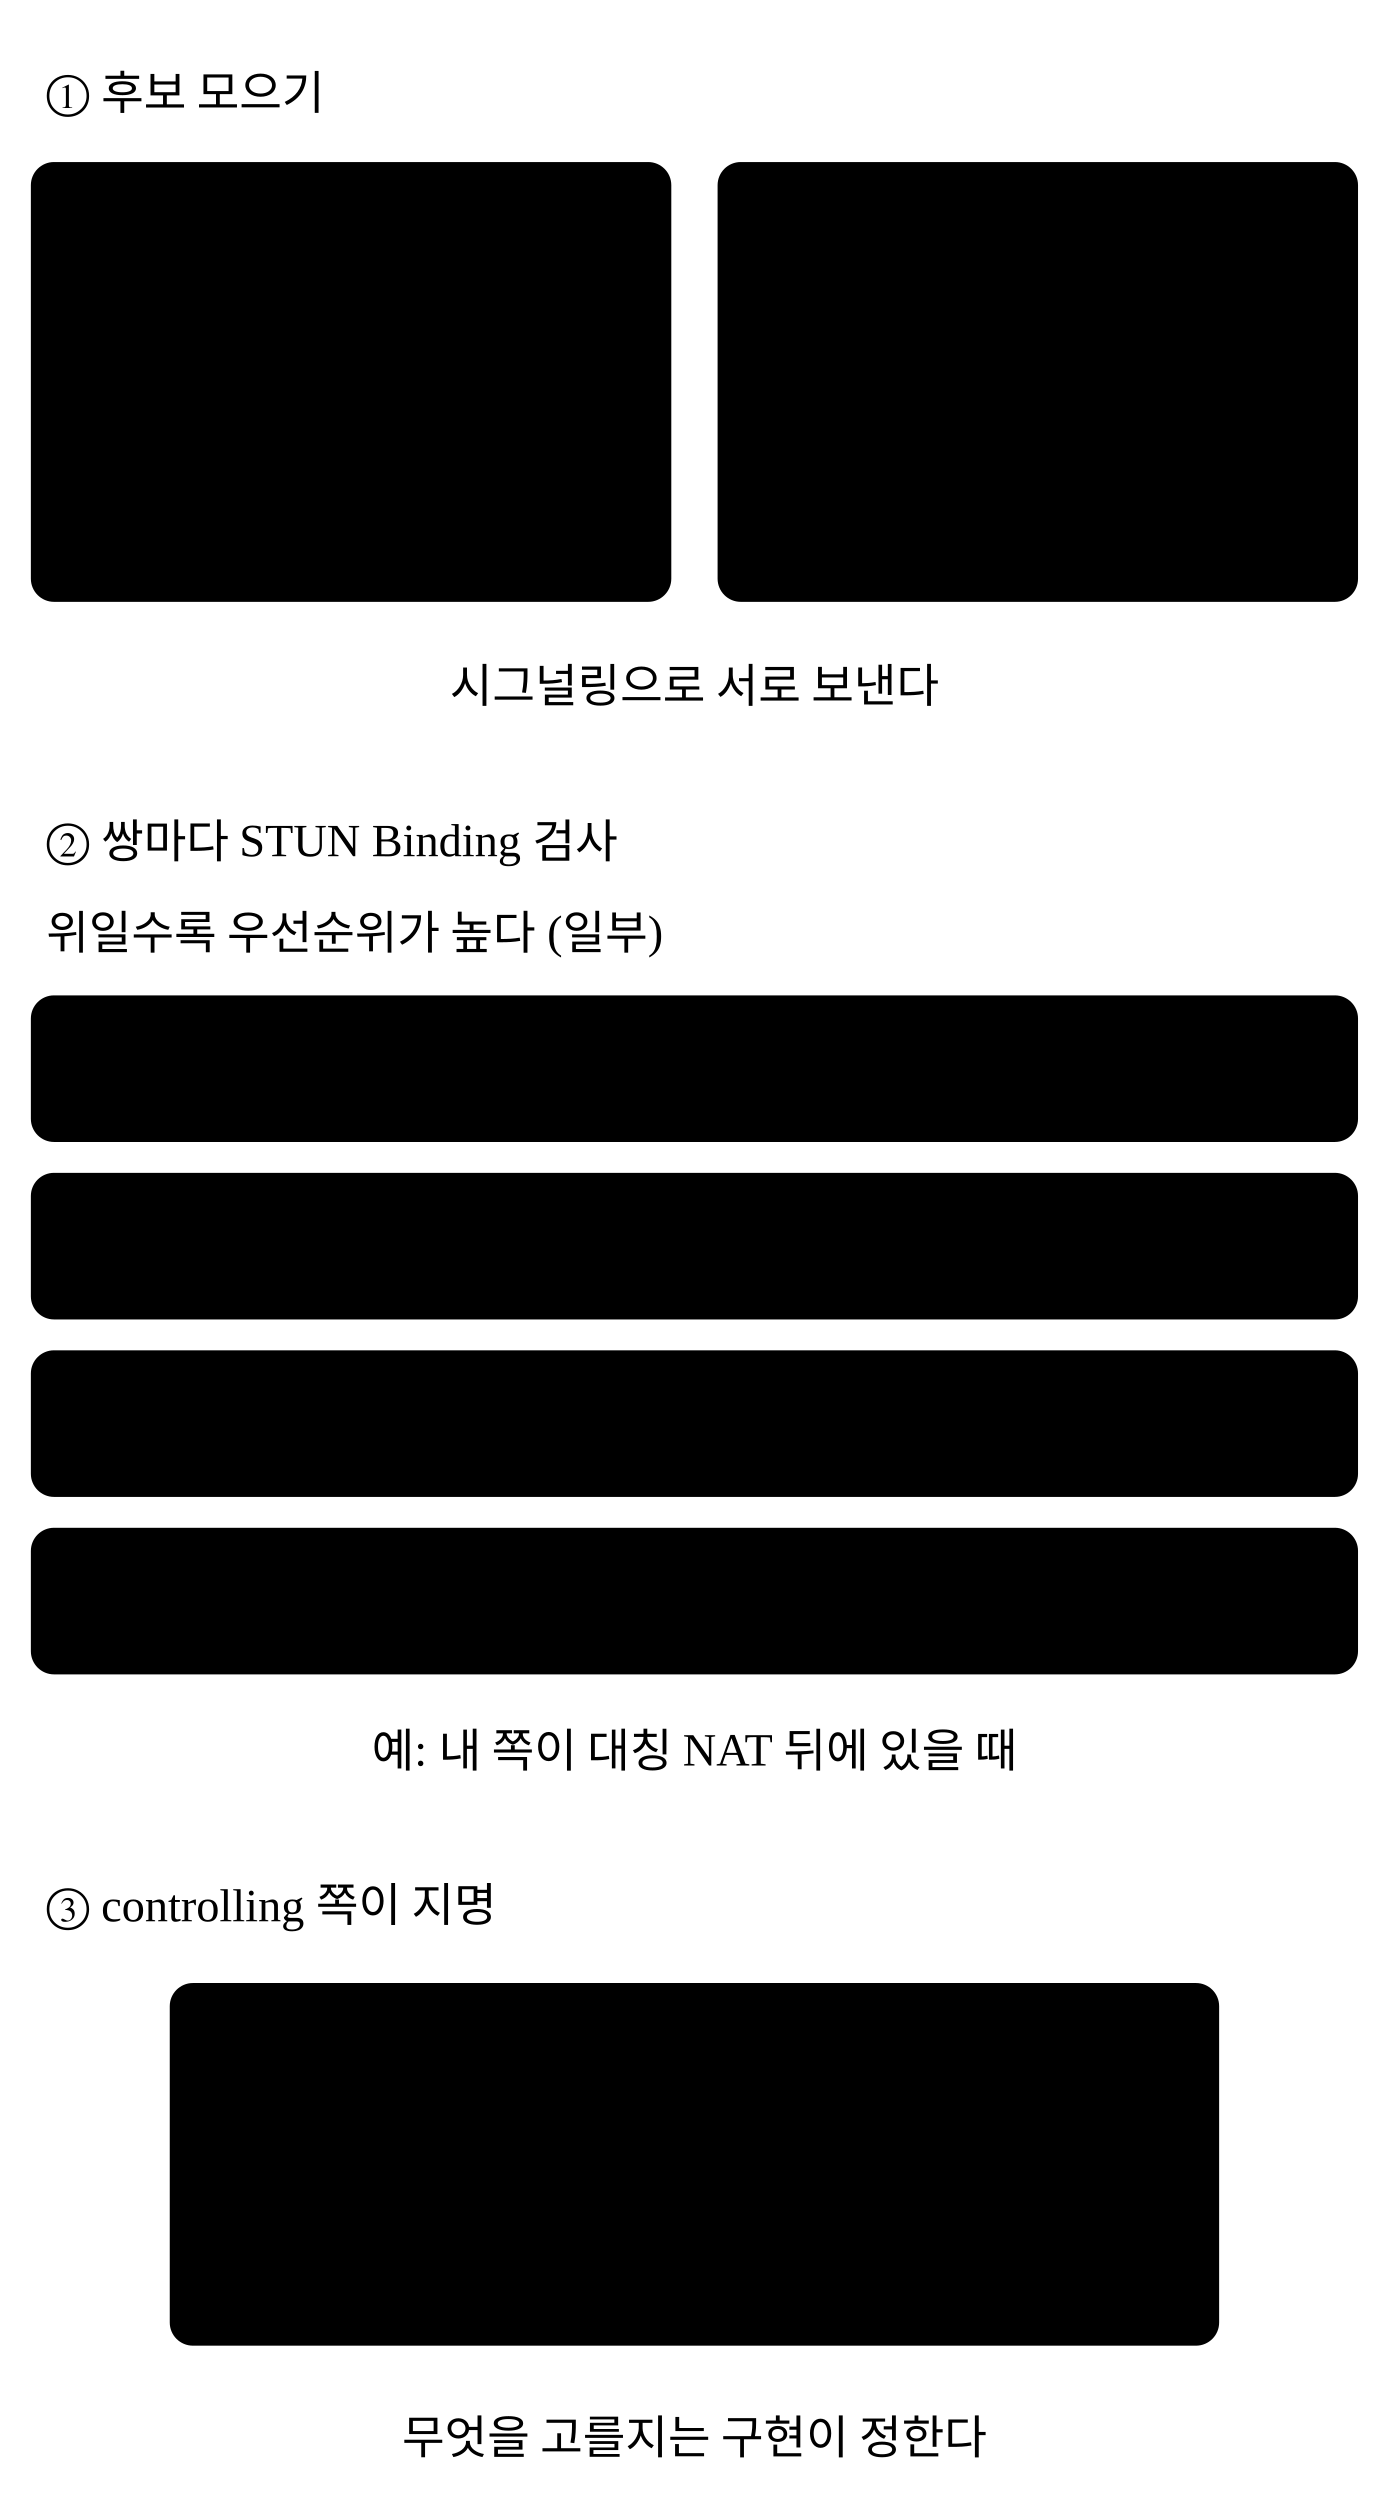
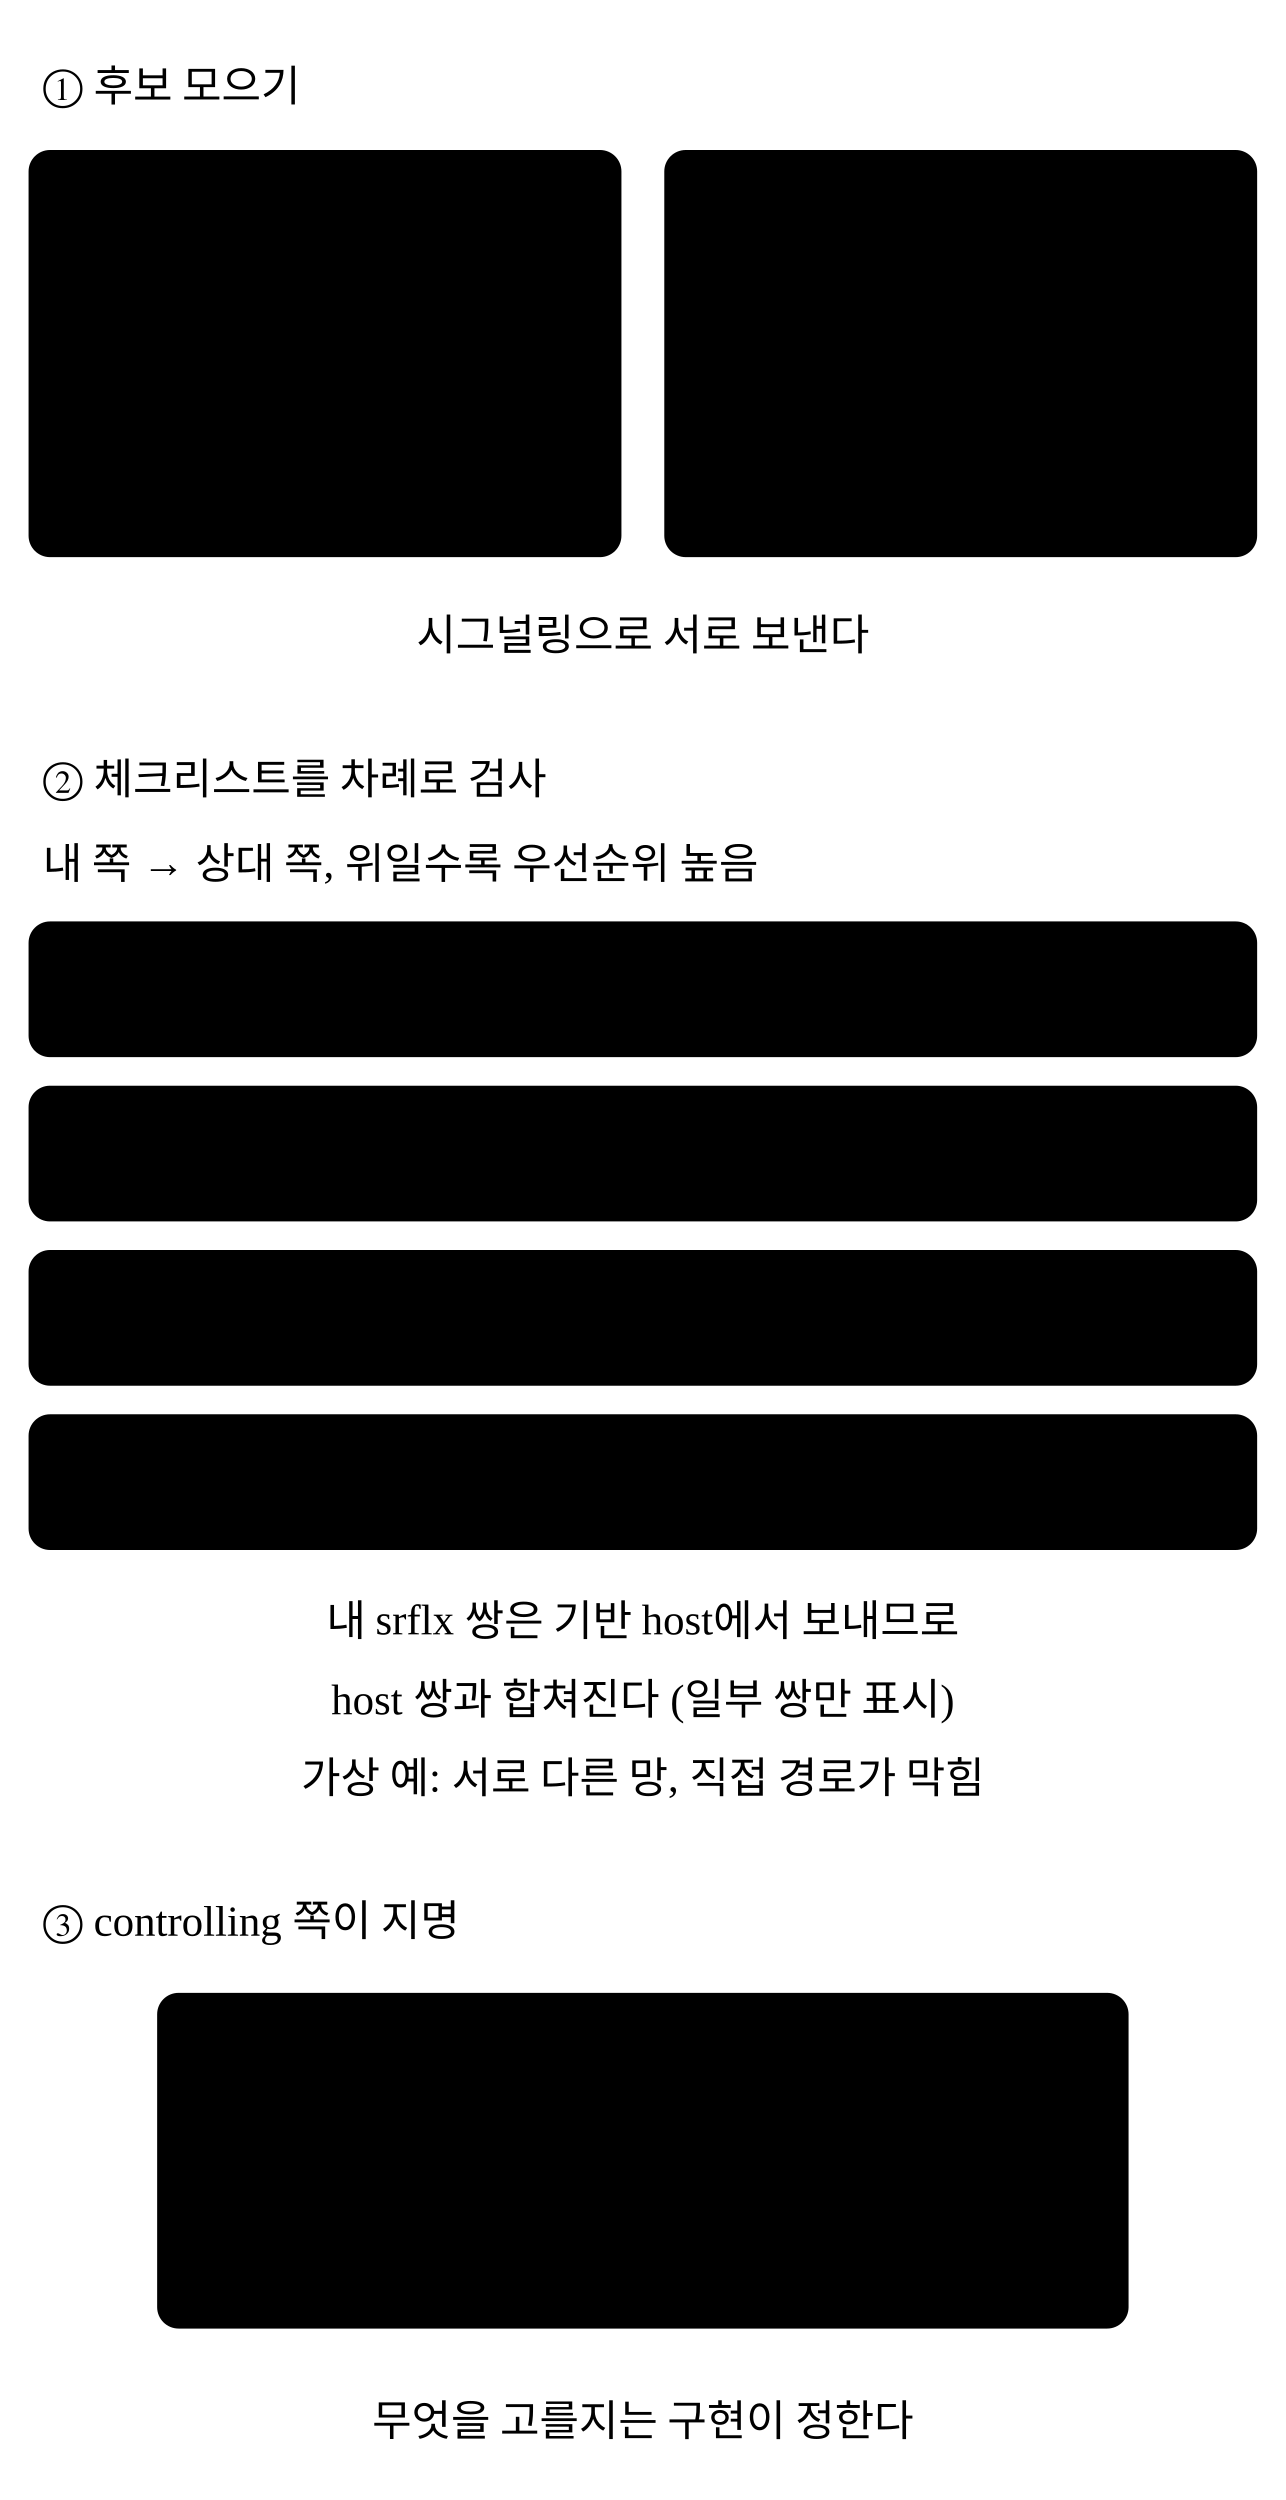
- <svg xmlns="http://www.w3.org/2000/svg" class="diagram-svg diagram-tall" viewBox="0 0 360 648" role="img" aria-labelledby="ice-nom-title ice-nom-desc">
+ <svg xmlns="http://www.w3.org/2000/svg" class="diagram-svg diagram-tall" viewBox="0 0 360 700" role="img" aria-labelledby="ice-nom-title ice-nom-desc">
  <text class="d-strong" x="12" y="28">① 후보 모으기</text>
  <rect class="d-box" x="8" y="42" width="166" height="114" rx="6" />
  <text x="91" y="68" text-anchor="middle">내 후보</text>
  <text class="d-mono" x="22" y="96">host</text>
  <text class="d-muted" x="78" y="96">기기 주소</text>
  <text class="d-mono" x="22" y="120">srflx</text>
  <text class="d-muted" x="78" y="120">바깥 주소</text>
  <text class="d-mono" x="22" y="144">relay</text>
  <text class="d-muted" x="78" y="144">빌린 주소</text>
  <rect class="d-box" x="186" y="42" width="166" height="114" rx="6" />
  <text x="269" y="68" text-anchor="middle">상대 후보</text>
  <text class="d-mono" x="200" y="96">host</text>
  <text class="d-muted" x="256" y="96">기기 주소</text>
  <text class="d-mono" x="200" y="120">srflx</text>
  <text class="d-muted" x="256" y="120">바깥 주소</text>
  <text class="d-mono" x="200" y="144">relay</text>
  <text class="d-muted" x="256" y="144">빌린 주소</text>
  <text class="d-muted" x="180" y="182" text-anchor="middle">시그널링으로 서로 보낸다</text>
-   <text class="d-strong" x="12" y="222">② 쌍마다 STUN Binding 검사</text>
-   <text class="d-muted" x="12" y="246">위일수록 우선순위가 높다 (일부)</text>
+   <text class="d-strong" x="12" y="222">② 체크리스트를 차례로 검사</text>
+   <text class="d-muted" x="12" y="246">내 쪽 → 상대 쪽, 위일수록 우선순위 높음</text>
  <rect class="d-box" x="8" y="258" width="344" height="38" rx="6" />
-   <text class="d-mono" x="22" y="282">host  ↔ host</text>
+   <text class="d-mono" x="22" y="282">host  → host</text>
  <text x="222" y="282">✗ 응답 없음</text>
  <rect class="d-box" x="8" y="304" width="344" height="38" rx="6" />
-   <text class="d-mono" x="22" y="328">srflx ↔ srflx</text>
+   <text class="d-mono" x="22" y="328">host  → srflx</text>
  <text x="222" y="328">✗ 응답 없음</text>
  <rect class="d-box" x="8" y="350" width="344" height="38" rx="6" />
-   <text class="d-mono" x="22" y="374">relay ↔ srflx</text>
+   <text class="d-mono" x="22" y="374">relay → srflx</text>
  <text class="d-accent" x="222" y="374">✓ 성공</text>
  <rect class="d-box" x="8" y="396" width="344" height="38" rx="6" />
-   <text class="d-mono" x="22" y="420">relay ↔ relay</text>
+   <text class="d-mono" x="22" y="420">relay → relay</text>
  <text class="d-accent" x="222" y="420">✓ 성공</text>
-   <text class="d-muted" x="180" y="458" text-anchor="middle">예: 내 쪽이 대칭 NAT 뒤에 있을 때</text>
-   <text class="d-strong" x="12" y="498">③ controlling 쪽이 지명</text>
-   <rect class="d-box" x="44" y="514" width="272" height="94" rx="6" />
-   <text class="d-mono" x="180" y="540" text-anchor="middle">relay ↔ srflx</text>
-   <text class="d-mono" x="180" y="564" text-anchor="middle">+ USE-CANDIDATE</text>
-   <text class="d-accent" x="180" y="592" text-anchor="middle">✓ 선택된 쌍, 미디어가 흐른다</text>
-   <text class="d-muted" x="180" y="636" text-anchor="middle">무엇을 고를지는 구현이 정한다</text>
+   <text class="d-muted" x="180" y="458" text-anchor="middle">내 srflx 쌍은 기반 host에서 보내므로</text>
+   <text class="d-muted" x="180" y="480" text-anchor="middle">host 쌍과 합쳐진다 (일부 쌍만 표시)</text>
+   <text class="d-muted" x="180" y="502" text-anchor="middle">가상 예: 서로 다른 망, 직접 경로가 막힘</text>
+   <text class="d-strong" x="12" y="542">③ controlling 쪽이 지명</text>
+   <rect class="d-box" x="44" y="558" width="272" height="94" rx="6" />
+   <text class="d-mono" x="180" y="584" text-anchor="middle">relay → srflx</text>
+   <text class="d-mono" x="180" y="608" text-anchor="middle">+ USE-CANDIDATE</text>
+   <text class="d-accent" x="180" y="636" text-anchor="middle">✓ 선택된 쌍, 미디어가 흐른다</text>
+   <text class="d-muted" x="180" y="682" text-anchor="middle">무엇을 고를지는 구현이 정한다</text>
</svg>
